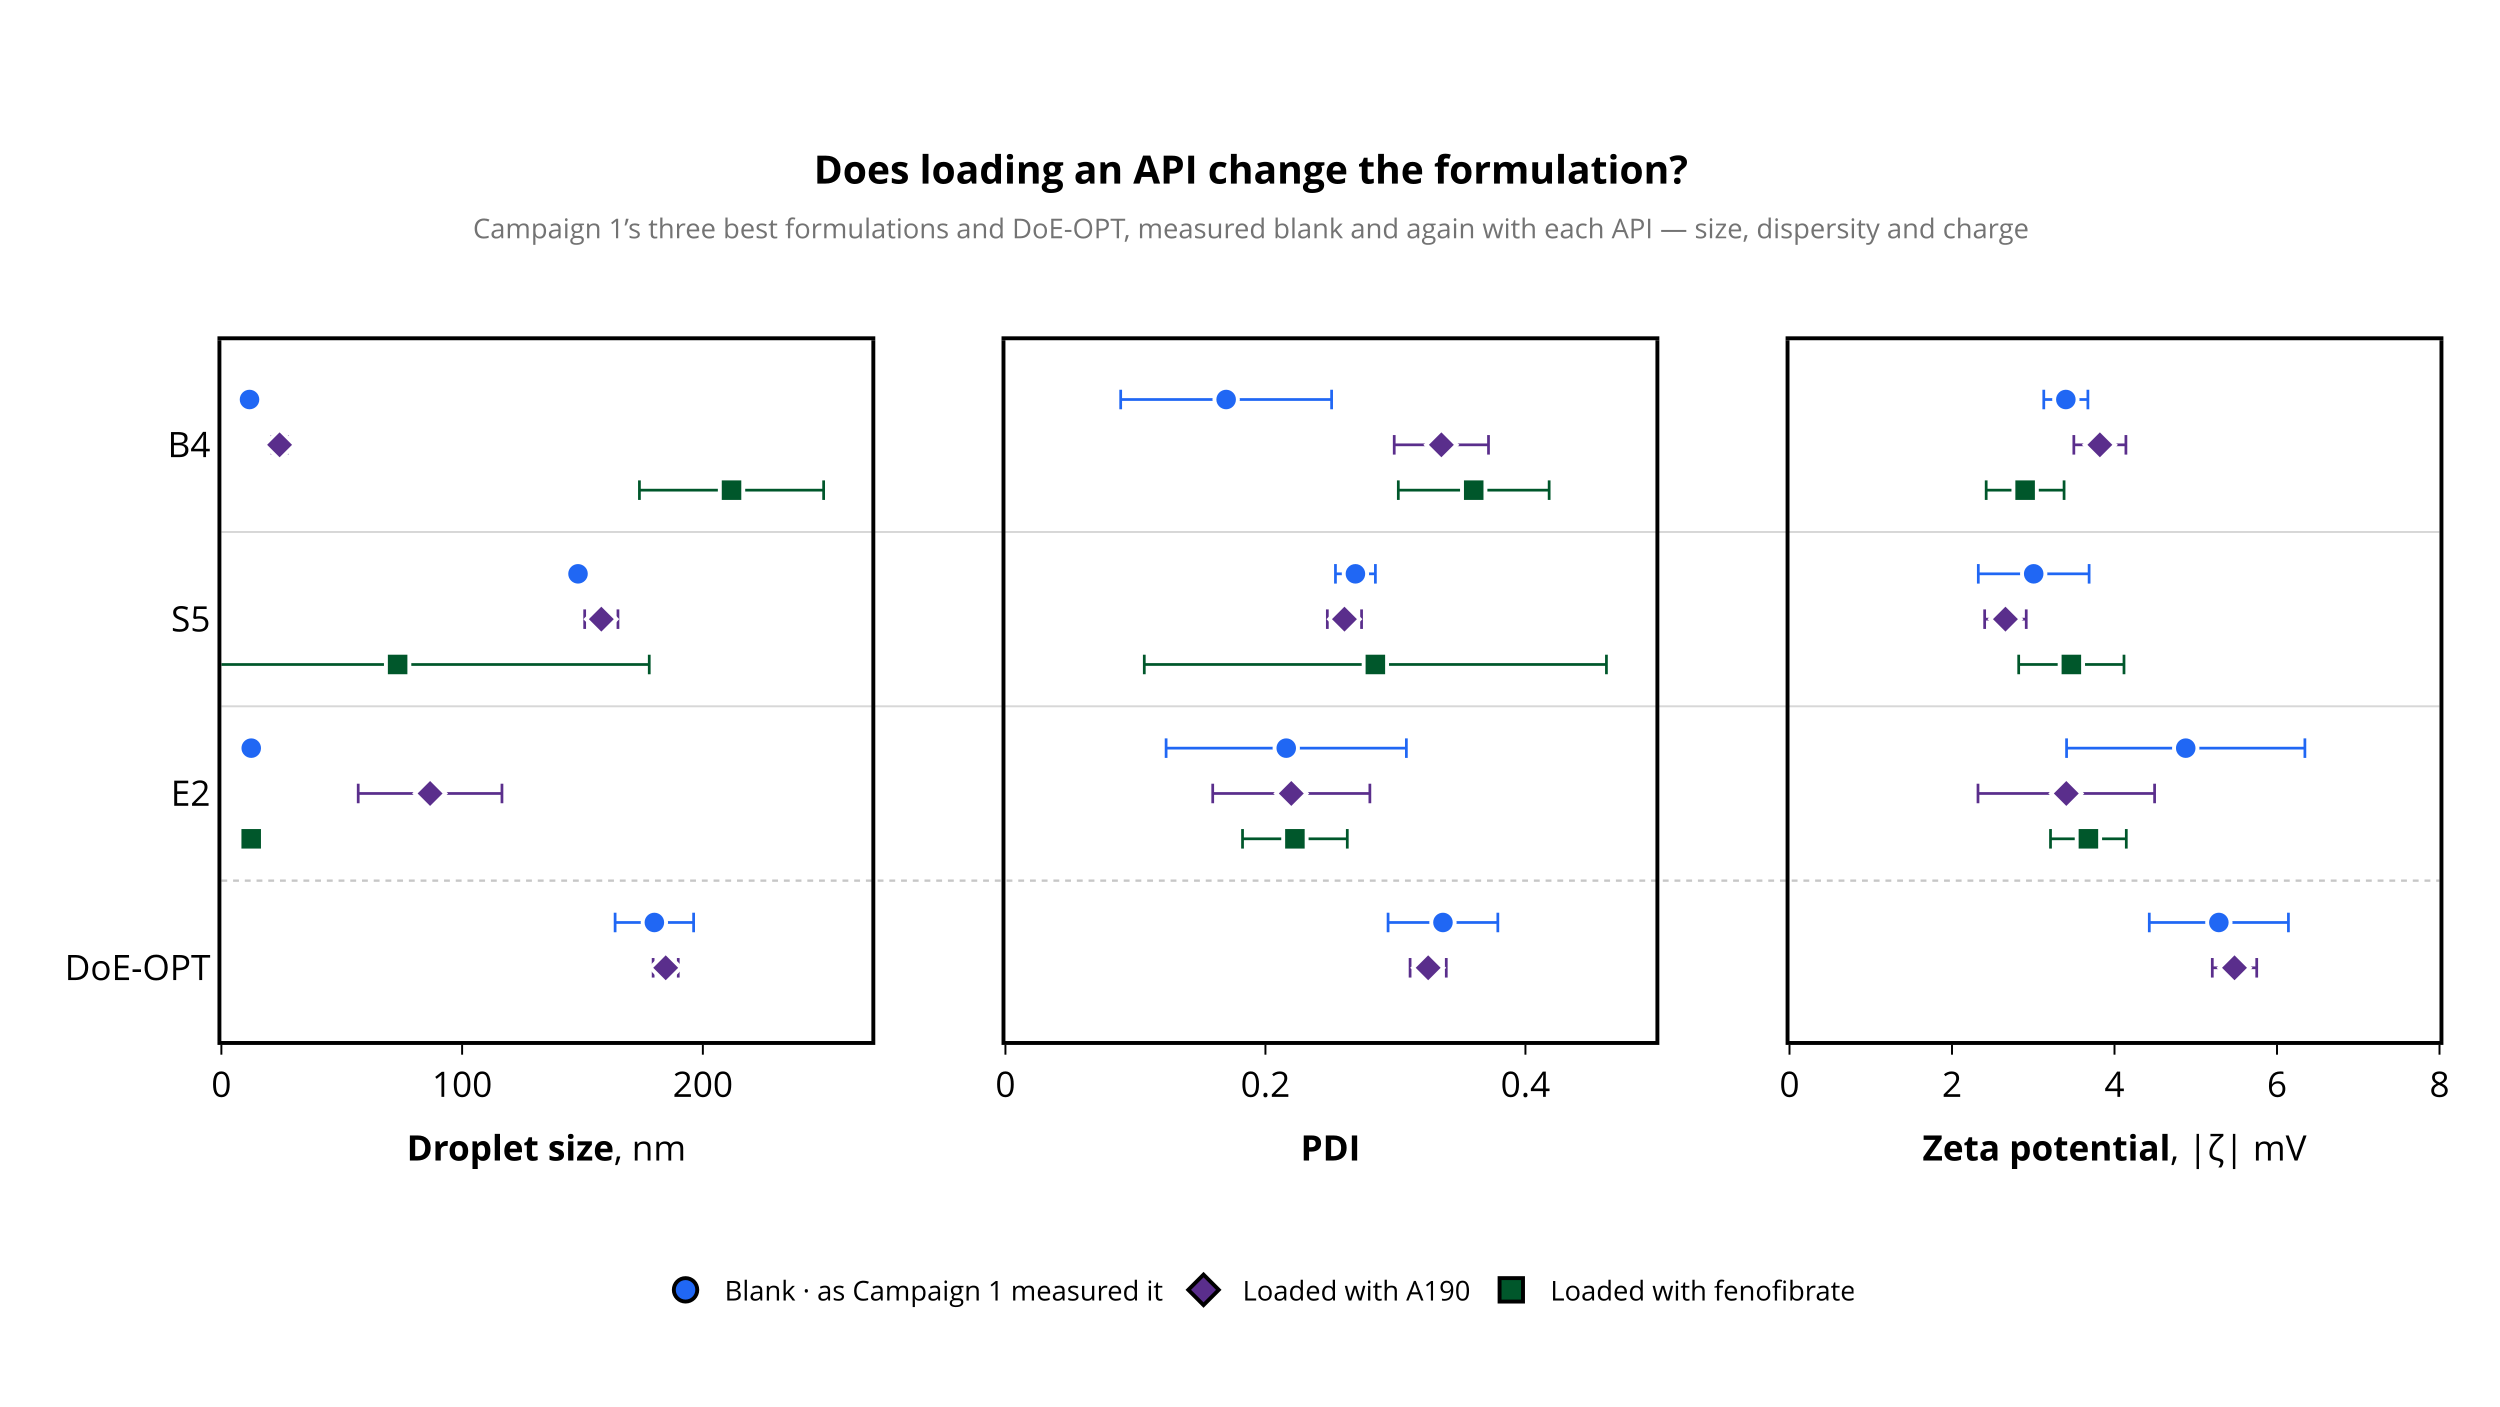
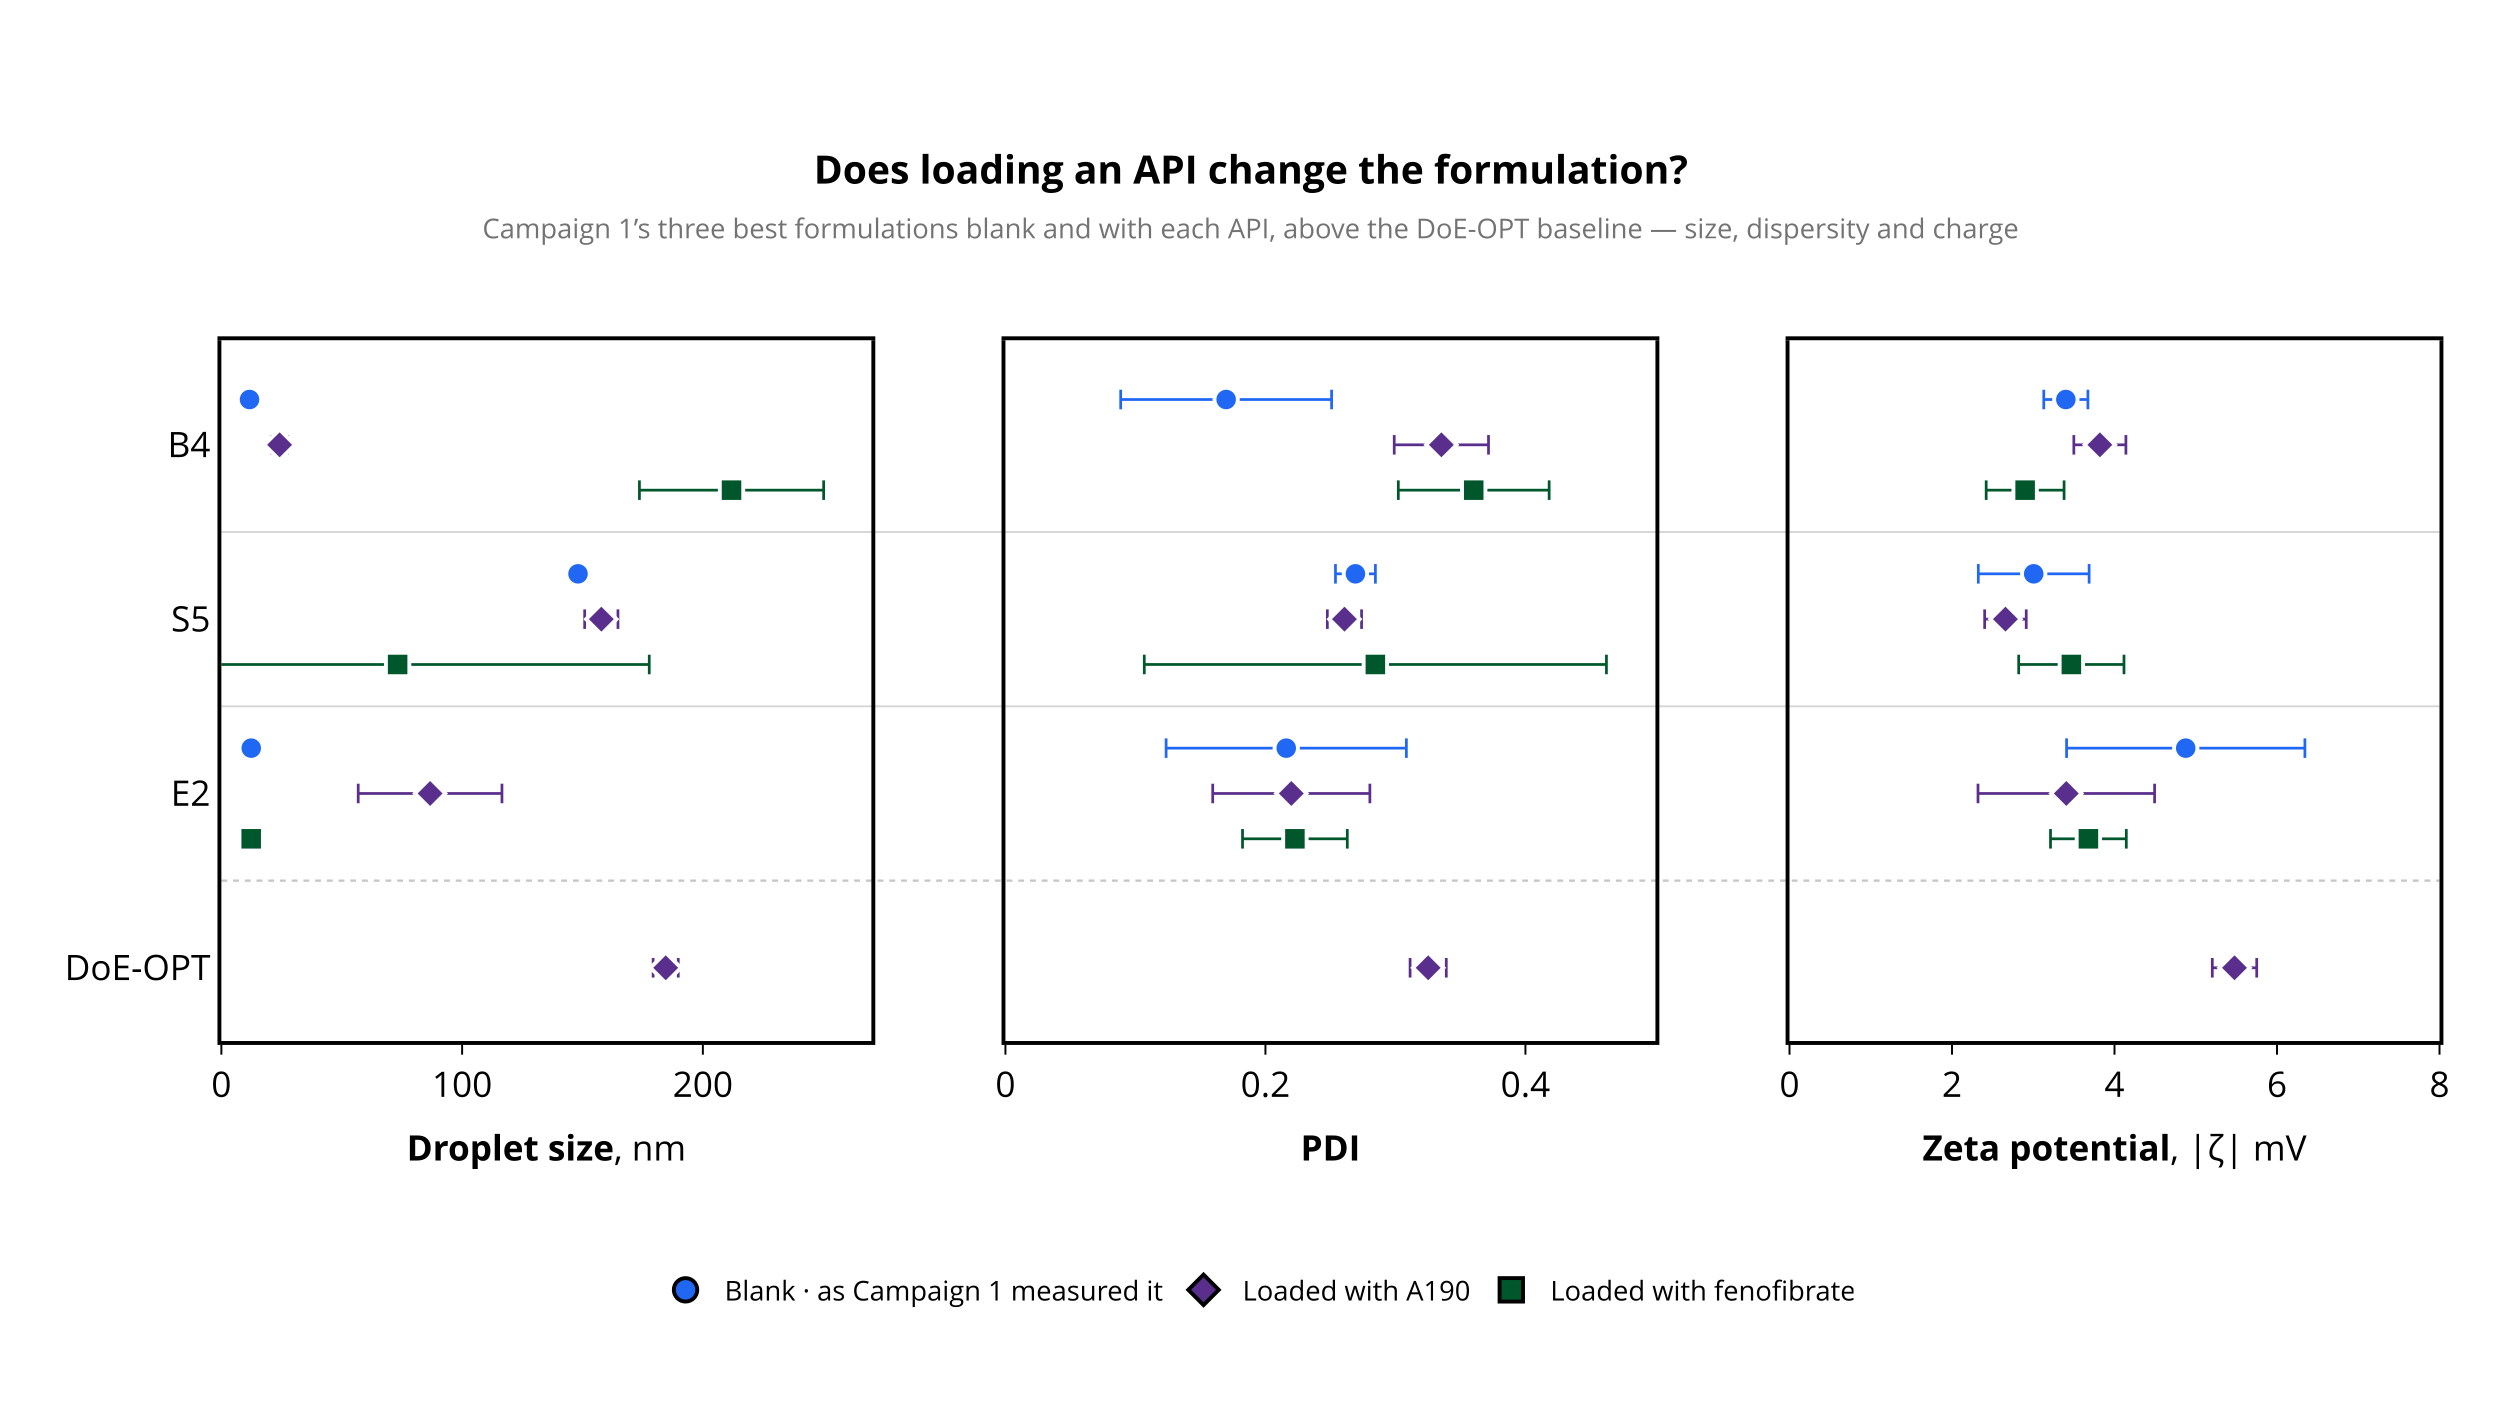
<svg xmlns="http://www.w3.org/2000/svg" class="main-svg" width="1280" height="720" style="" viewBox="0 0 1280 720">
  <rect x="0" y="0" width="1280" height="720" style="fill: rgb(255, 255, 255); fill-opacity: 1;" />
-   <defs id="defs-41fc66">
+   <defs id="defs-5b045e">
    <g class="clips">
-       <clipPath id="clip41fc66xyplot" class="plotclip">
+       <clipPath id="clip5b045exyplot" class="plotclip">
        <rect width="332.8" height="358.8" />
      </clipPath>
-       <clipPath id="clip41fc66x2y2plot" class="plotclip">
+       <clipPath id="clip5b045ex2y2plot" class="plotclip">
        <rect width="332.8" height="358.8" />
      </clipPath>
-       <clipPath id="clip41fc66x3y3plot" class="plotclip">
+       <clipPath id="clip5b045ex3y3plot" class="plotclip">
        <rect width="332.8" height="358.8" />
      </clipPath>
-       <clipPath class="axesclip" id="clip41fc66x">
+       <clipPath class="axesclip" id="clip5b045ex">
        <rect x="113.344" y="0" width="332.8" height="720" />
      </clipPath>
-       <clipPath class="axesclip" id="clip41fc66y">
+       <clipPath class="axesclip" id="clip5b045ey">
        <rect x="0" y="174.2" width="1280" height="358.8" />
      </clipPath>
-       <clipPath class="axesclip" id="clip41fc66xy">
+       <clipPath class="axesclip" id="clip5b045exy">
        <rect x="113.344" y="174.2" width="332.8" height="358.8" />
      </clipPath>
-       <clipPath class="axesclip" id="clip41fc66y2">
+       <clipPath class="axesclip" id="clip5b045ey2">
        <rect x="0" y="174.2" width="1280" height="358.8" />
      </clipPath>
-       <clipPath class="axesclip" id="clip41fc66xy2">
+       <clipPath class="axesclip" id="clip5b045exy2">
        <rect x="113.344" y="174.2" width="332.8" height="358.8" />
      </clipPath>
-       <clipPath class="axesclip" id="clip41fc66y3">
+       <clipPath class="axesclip" id="clip5b045ey3">
        <rect x="0" y="174.2" width="1280" height="358.8" />
      </clipPath>
-       <clipPath class="axesclip" id="clip41fc66xy3">
+       <clipPath class="axesclip" id="clip5b045exy3">
        <rect x="113.344" y="174.2" width="332.8" height="358.8" />
      </clipPath>
-       <clipPath class="axesclip" id="clip41fc66x2">
+       <clipPath class="axesclip" id="clip5b045ex2">
        <rect x="514.784" y="0" width="332.8" height="720" />
      </clipPath>
-       <clipPath class="axesclip" id="clip41fc66x2y">
+       <clipPath class="axesclip" id="clip5b045ex2y">
        <rect x="514.784" y="174.2" width="332.8" height="358.8" />
      </clipPath>
-       <clipPath class="axesclip" id="clip41fc66x2y2">
+       <clipPath class="axesclip" id="clip5b045ex2y2">
        <rect x="514.784" y="174.2" width="332.8" height="358.8" />
      </clipPath>
-       <clipPath class="axesclip" id="clip41fc66x2y3">
+       <clipPath class="axesclip" id="clip5b045ex2y3">
        <rect x="514.784" y="174.2" width="332.8" height="358.8" />
      </clipPath>
-       <clipPath class="axesclip" id="clip41fc66x3">
+       <clipPath class="axesclip" id="clip5b045ex3">
        <rect x="916.224" y="0" width="332.8" height="720" />
      </clipPath>
-       <clipPath class="axesclip" id="clip41fc66x3y">
+       <clipPath class="axesclip" id="clip5b045ex3y">
        <rect x="916.224" y="174.2" width="332.8" height="358.8" />
      </clipPath>
-       <clipPath class="axesclip" id="clip41fc66x3y2">
+       <clipPath class="axesclip" id="clip5b045ex3y2">
        <rect x="916.224" y="174.2" width="332.8" height="358.8" />
      </clipPath>
-       <clipPath class="axesclip" id="clip41fc66x3y3">
+       <clipPath class="axesclip" id="clip5b045ex3y3">
        <rect x="916.224" y="174.2" width="332.8" height="358.8" />
      </clipPath>
    </g>
    <g class="gradients" />
    <g class="patterns" />
  </defs>
  <g class="bglayer" />
  <g class="layer-below">
    <g class="imagelayer" />
    <g class="shapelayer" />
  </g>
  <g class="cartesianlayer">
    <g class="subplot xy">
      <g class="layer-subplot">
        <g class="shapelayer" />
        <g class="imagelayer" />
      </g>
      <g class="minor-gridlayer">
        <g class="x" />
        <g class="y" />
      </g>
      <g class="gridlayer">
        <g class="x" />
        <g class="y" />
      </g>
      <g class="zerolinelayer" />
      <g class="layer-between">
        <g class="shapelayer" />
        <g class="imagelayer" />
      </g>
      <path class="xlines-below" />
      <path class="ylines-below" />
      <g class="overlines-below" />
      <g class="xaxislayer-below" />
      <g class="yaxislayer-below" />
      <g class="overaxes-below" />
      <g class="overplot">
-         <g class="xy" transform="translate(113.344,174.2)" clip-path="url(#clip41fc66xyplot)">
+         <g class="xy" transform="translate(113.344,174.2)" clip-path="url(#clip5b045exyplot)">
          <g class="scatterlayer mlayer">
-             <g class="trace scatter tracef167b2" style="stroke-miterlimit: 2; opacity: 1;">
+             <g class="trace scatter trace0bba58" style="stroke-miterlimit: 2; opacity: 1;">
              <g class="fills" />
              <g class="errorbars">
                <g class="errorbar" style="opacity: 1;">
                  <path class="xerror" d="M15.71,25.35v10m0,-5H13.11m0,-5v10" style="vector-effect: none; stroke-width: 1.4px; stroke: rgb(32, 103, 244); stroke-opacity: 1;" />
                </g>
                <g class="errorbar" style="opacity: 1;">
                  <path class="xerror" d="M185.2,114.6v10m0,-5H180m0,-5v10" style="vector-effect: none; stroke-width: 1.4px; stroke: rgb(32, 103, 244); stroke-opacity: 1;" />
                </g>
                <g class="errorbar" style="opacity: 1;">
                  <path class="xerror" d="M18.05,203.85v10m0,-5H12.54m0,-5v10" style="vector-effect: none; stroke-width: 1.4px; stroke: rgb(32, 103, 244); stroke-opacity: 1;" />
-                 </g>
-                 <g class="errorbar" style="opacity: 1;">
-                   <path class="xerror" d="M241.79,293.11v10m0,-5H201.59m0,-5v10" style="vector-effect: none; stroke-width: 1.4px; stroke: rgb(32, 103, 244); stroke-opacity: 1;" />
                </g>
              </g>
              <g class="lines" />
              <g class="points">
                <path class="point" transform="translate(14.41,30.35)" d="M6,0A6,6 0 1,1 0,-6A6,6 0 0,1 6,0Z" style="opacity: 1; stroke-width: 2px; fill: rgb(32, 103, 244); fill-opacity: 1; stroke: rgb(255, 255, 255); stroke-opacity: 1;" />
                <path class="point" transform="translate(182.6,119.6)" d="M6,0A6,6 0 1,1 0,-6A6,6 0 0,1 6,0Z" style="opacity: 1; stroke-width: 2px; fill: rgb(32, 103, 244); fill-opacity: 1; stroke: rgb(255, 255, 255); stroke-opacity: 1;" />
                <path class="point" transform="translate(15.29,208.85)" d="M6,0A6,6 0 1,1 0,-6A6,6 0 0,1 6,0Z" style="opacity: 1; stroke-width: 2px; fill: rgb(32, 103, 244); fill-opacity: 1; stroke: rgb(255, 255, 255); stroke-opacity: 1;" />
-                 <path class="point" transform="translate(221.69,298.11)" d="M6,0A6,6 0 1,1 0,-6A6,6 0 0,1 6,0Z" style="opacity: 1; stroke-width: 2px; fill: rgb(32, 103, 244); fill-opacity: 1; stroke: rgb(255, 255, 255); stroke-opacity: 1;" />
-               </g>
-               <g class="text" />
-             </g>
-             <g class="trace scatter trace941bfa" style="stroke-miterlimit: 2; opacity: 1;">
+               </g>
+               <g class="text" />
+             </g>
+             <g class="trace scatter traceb42b1d" style="stroke-miterlimit: 2; opacity: 1;">
              <g class="fills" />
              <g class="errorbars">
                <g class="errorbar" style="opacity: 1;">
                  <path class="xerror" d="M33.71,48.55v10m0,-5H25.89m0,-5v10" style="vector-effect: none; stroke-width: 1.4px; stroke: rgb(90, 46, 140); stroke-opacity: 1;" />
                </g>
                <g class="errorbar" style="opacity: 1;">
                  <path class="xerror" d="M203.05,137.81v10m0,-5H186.01m0,-5v10" style="vector-effect: none; stroke-width: 1.4px; stroke: rgb(90, 46, 140); stroke-opacity: 1;" />
                </g>
                <g class="errorbar" style="opacity: 1;">
                  <path class="xerror" d="M143.66,227.06v10m0,-5H70.06m0,-5v10" style="vector-effect: none; stroke-width: 1.4px; stroke: rgb(90, 46, 140); stroke-opacity: 1;" />
                </g>
                <g class="errorbar" style="opacity: 1;">
                  <path class="xerror" d="M233.92,316.31v10m0,-5H221.06m0,-5v10" style="vector-effect: none; stroke-width: 1.4px; stroke: rgb(90, 46, 140); stroke-opacity: 1;" />
                </g>
              </g>
              <g class="lines" />
              <g class="points">
                <path class="point" transform="translate(29.8,53.55)" d="M7.8,0L0,7.8L-7.8,0L0,-7.8Z" style="opacity: 1; stroke-width: 2px; fill: rgb(90, 46, 140); fill-opacity: 1; stroke: rgb(255, 255, 255); stroke-opacity: 1;" />
                <path class="point" transform="translate(194.53,142.81)" d="M7.8,0L0,7.8L-7.8,0L0,-7.8Z" style="opacity: 1; stroke-width: 2px; fill: rgb(90, 46, 140); fill-opacity: 1; stroke: rgb(255, 255, 255); stroke-opacity: 1;" />
                <path class="point" transform="translate(106.86,232.06)" d="M7.8,0L0,7.8L-7.8,0L0,-7.8Z" style="opacity: 1; stroke-width: 2px; fill: rgb(90, 46, 140); fill-opacity: 1; stroke: rgb(255, 255, 255); stroke-opacity: 1;" />
                <path class="point" transform="translate(227.49,321.31)" d="M7.8,0L0,7.8L-7.8,0L0,-7.8Z" style="opacity: 1; stroke-width: 2px; fill: rgb(90, 46, 140); fill-opacity: 1; stroke: rgb(255, 255, 255); stroke-opacity: 1;" />
              </g>
              <g class="text" />
            </g>
-             <g class="trace scatter trace8602a2" style="stroke-miterlimit: 2; opacity: 1;">
+             <g class="trace scatter traced9b8dd" style="stroke-miterlimit: 2; opacity: 1;">
              <g class="fills" />
              <g class="errorbars">
                <g class="errorbar" style="opacity: 1;">
                  <path class="xerror" d="M308.36,71.76v10m0,-5H214.04m0,-5v10" style="vector-effect: none; stroke-width: 1.4px; stroke: rgb(0, 87, 43); stroke-opacity: 1;" />
                </g>
                <g class="errorbar" style="opacity: 1;">
                  <path class="xerror" d="M219.07,161.01v10m0,-5H-38.59m0,-5v10" style="vector-effect: none; stroke-width: 1.4px; stroke: rgb(0, 87, 43); stroke-opacity: 1;" />
                </g>
                <g class="errorbar" style="opacity: 1;">
                  <path class="xerror" d="M16.12,250.27v10m0,-5H14.41m0,-5v10" style="vector-effect: none; stroke-width: 1.4px; stroke: rgb(0, 87, 43); stroke-opacity: 1;" />
                </g>
              </g>
              <g class="lines" />
              <g class="points">
                <path class="point" transform="translate(261.2,76.76)" d="M6,6H-6V-6H6Z" style="opacity: 1; stroke-width: 2px; fill: rgb(0, 87, 43); fill-opacity: 1; stroke: rgb(255, 255, 255); stroke-opacity: 1;" />
                <path class="point" transform="translate(90.24,166.01)" d="M6,6H-6V-6H6Z" style="opacity: 1; stroke-width: 2px; fill: rgb(0, 87, 43); fill-opacity: 1; stroke: rgb(255, 255, 255); stroke-opacity: 1;" />
                <path class="point" transform="translate(15.27,255.27)" d="M6,6H-6V-6H6Z" style="opacity: 1; stroke-width: 2px; fill: rgb(0, 87, 43); fill-opacity: 1; stroke: rgb(255, 255, 255); stroke-opacity: 1;" />
              </g>
              <g class="text" />
            </g>
-             <g class="trace scatter trace4a0a41" style="stroke-miterlimit: 2; opacity: 1;">
+             <g class="trace scatter trace1f1416" style="stroke-miterlimit: 2; opacity: 1;">
              <g class="fills" />
              <g class="errorbars" />
              <g class="lines" />
              <g class="points" />
              <g class="text" />
            </g>
-             <g class="trace scatter tracedac502" style="stroke-miterlimit: 2; opacity: 1;">
+             <g class="trace scatter trace6ee1bb" style="stroke-miterlimit: 2; opacity: 1;">
              <g class="fills" />
              <g class="errorbars" />
              <g class="lines" />
              <g class="points" />
              <g class="text" />
            </g>
-             <g class="trace scatter tracebec156" style="stroke-miterlimit: 2; opacity: 1;">
+             <g class="trace scatter trace8426fd" style="stroke-miterlimit: 2; opacity: 1;">
              <g class="fills" />
              <g class="errorbars" />
              <g class="lines" />
              <g class="points" />
              <g class="text" />
            </g>
          </g>
        </g>
      </g>
      <g class="zerolinelayer-above" />
      <path class="xlines-above crisp" d="M111.344,534H448.144M111.344,173.2H448.144" style="fill: none; stroke-width: 2px; stroke: rgb(0, 0, 0); stroke-opacity: 1;" />
      <path class="ylines-above crisp" d="M112.344,174.2V533M447.144,174.2V533" style="fill: none; stroke-width: 2px; stroke: rgb(0, 0, 0); stroke-opacity: 1;" />
      <g class="overlines-above" />
      <g class="xaxislayer-above">
        <path class="xtick ticks crisp" d="M0,535v5" transform="translate(113.344,0)" style="stroke: rgb(0, 0, 0); stroke-opacity: 1; stroke-width: 1px;" />
        <path class="xtick ticks crisp" d="M0,535v5" transform="translate(236.604,0)" style="stroke: rgb(0, 0, 0); stroke-opacity: 1; stroke-width: 1px;" />
        <path class="xtick ticks crisp" d="M0,535v5" transform="translate(359.864,0)" style="stroke: rgb(0, 0, 0); stroke-opacity: 1; stroke-width: 1px;" />
        <g class="xtick">
          <text text-anchor="middle" x="0" y="561.6" transform="translate(113.344,0)" style="font-family: 'Gmarket Sans TTF Medium', Pretendard, 'Open Sans', verdana, arial, sans-serif; font-size: 18px; fill: rgb(0, 0, 0); fill-opacity: 1; white-space: pre;">0</text>
        </g>
        <g class="xtick">
          <text text-anchor="middle" x="0" y="561.6" style="font-family: 'Gmarket Sans TTF Medium', Pretendard, 'Open Sans', verdana, arial, sans-serif; font-size: 18px; fill: rgb(0, 0, 0); fill-opacity: 1; white-space: pre;" transform="translate(236.604,0)">100</text>
        </g>
        <g class="xtick">
          <text text-anchor="middle" x="0" y="561.6" style="font-family: 'Gmarket Sans TTF Medium', Pretendard, 'Open Sans', verdana, arial, sans-serif; font-size: 18px; fill: rgb(0, 0, 0); fill-opacity: 1; white-space: pre;" transform="translate(359.864,0)">200</text>
        </g>
      </g>
      <g class="yaxislayer-above">
        <g class="ytick">
          <text text-anchor="end" x="107.744" y="6.3" transform="translate(0,227.75)" style="font-family: 'Gmarket Sans TTF Medium', Pretendard, 'Open Sans', verdana, arial, sans-serif; font-size: 18px; fill: rgb(0, 0, 0); fill-opacity: 1; white-space: pre;">B4</text>
        </g>
        <g class="ytick">
          <text text-anchor="end" x="107.744" y="6.3" style="font-family: 'Gmarket Sans TTF Medium', Pretendard, 'Open Sans', verdana, arial, sans-serif; font-size: 18px; fill: rgb(0, 0, 0); fill-opacity: 1; white-space: pre;" transform="translate(0,317.01)">S5</text>
        </g>
        <g class="ytick">
          <text text-anchor="end" x="107.744" y="6.3" style="font-family: 'Gmarket Sans TTF Medium', Pretendard, 'Open Sans', verdana, arial, sans-serif; font-size: 18px; fill: rgb(0, 0, 0); fill-opacity: 1; white-space: pre;" transform="translate(0,406.26)">E2</text>
        </g>
        <g class="ytick">
          <text text-anchor="end" x="107.744" y="6.3" style="font-family: 'Gmarket Sans TTF Medium', Pretendard, 'Open Sans', verdana, arial, sans-serif; font-size: 18px; fill: rgb(0, 0, 0); fill-opacity: 1; white-space: pre;" transform="translate(0,495.51)">DoE-OPT</text>
        </g>
      </g>
      <g class="overaxes-above" />
    </g>
    <g class="subplot x2y2">
      <g class="layer-subplot">
        <g class="shapelayer" />
        <g class="imagelayer" />
      </g>
      <g class="minor-gridlayer">
        <g class="x2" />
        <g class="y2" />
      </g>
      <g class="gridlayer">
        <g class="x2" />
        <g class="y2" />
      </g>
      <g class="zerolinelayer" />
      <g class="layer-between">
        <g class="shapelayer" />
        <g class="imagelayer" />
      </g>
      <path class="xlines-below" />
      <path class="ylines-below" />
      <g class="overlines-below" />
      <g class="xaxislayer-below" />
      <g class="yaxislayer-below" />
      <g class="overaxes-below" />
      <g class="overplot">
-         <g class="x2y2" transform="translate(514.784,174.2)" clip-path="url(#clip41fc66x2y2plot)">
+         <g class="x2y2" transform="translate(514.784,174.2)" clip-path="url(#clip5b045ex2y2plot)">
          <g class="scatterlayer mlayer">
-             <g class="trace scatter trace7f0fef" style="stroke-miterlimit: 2; opacity: 1;">
+             <g class="trace scatter trace87d507" style="stroke-miterlimit: 2; opacity: 1;">
              <g class="fills" />
              <g class="errorbars">
                <g class="errorbar" style="opacity: 1;">
                  <path class="xerror" d="M167,25.35v10m0,-5H59.01m0,-5v10" style="vector-effect: none; stroke-width: 1.4px; stroke: rgb(32, 103, 244); stroke-opacity: 1;" />
                </g>
                <g class="errorbar" style="opacity: 1;">
                  <path class="xerror" d="M189.42,114.6v10m0,-5H168.97m0,-5v10" style="vector-effect: none; stroke-width: 1.4px; stroke: rgb(32, 103, 244); stroke-opacity: 1;" />
                </g>
                <g class="errorbar" style="opacity: 1;">
                  <path class="xerror" d="M205.28,203.85v10m0,-5H82.26m0,-5v10" style="vector-effect: none; stroke-width: 1.4px; stroke: rgb(32, 103, 244); stroke-opacity: 1;" />
-                 </g>
-                 <g class="errorbar" style="opacity: 1;">
-                   <path class="xerror" d="M252.11,293.11v10m0,-5H195.91m0,-5v10" style="vector-effect: none; stroke-width: 1.4px; stroke: rgb(32, 103, 244); stroke-opacity: 1;" />
                </g>
              </g>
              <g class="lines" />
              <g class="points">
                <path class="point" transform="translate(113,30.35)" d="M6,0A6,6 0 1,1 0,-6A6,6 0 0,1 6,0Z" style="opacity: 1; stroke-width: 2px; fill: rgb(32, 103, 244); fill-opacity: 1; stroke: rgb(255, 255, 255); stroke-opacity: 1;" />
                <path class="point" transform="translate(179.19,119.6)" d="M6,0A6,6 0 1,1 0,-6A6,6 0 0,1 6,0Z" style="opacity: 1; stroke-width: 2px; fill: rgb(32, 103, 244); fill-opacity: 1; stroke: rgb(255, 255, 255); stroke-opacity: 1;" />
                <path class="point" transform="translate(143.77,208.85)" d="M6,0A6,6 0 1,1 0,-6A6,6 0 0,1 6,0Z" style="opacity: 1; stroke-width: 2px; fill: rgb(32, 103, 244); fill-opacity: 1; stroke: rgb(255, 255, 255); stroke-opacity: 1;" />
-                 <path class="point" transform="translate(224.01,298.11)" d="M6,0A6,6 0 1,1 0,-6A6,6 0 0,1 6,0Z" style="opacity: 1; stroke-width: 2px; fill: rgb(32, 103, 244); fill-opacity: 1; stroke: rgb(255, 255, 255); stroke-opacity: 1;" />
-               </g>
-               <g class="text" />
-             </g>
-             <g class="trace scatter trace15eb46" style="stroke-miterlimit: 2; opacity: 1;">
+               </g>
+               <g class="text" />
+             </g>
+             <g class="trace scatter trace56d566" style="stroke-miterlimit: 2; opacity: 1;">
              <g class="fills" />
              <g class="errorbars">
                <g class="errorbar" style="opacity: 1;">
                  <path class="xerror" d="M247.33,48.55v10m0,-5H199.06m0,-5v10" style="vector-effect: none; stroke-width: 1.4px; stroke: rgb(90, 46, 140); stroke-opacity: 1;" />
                </g>
                <g class="errorbar" style="opacity: 1;">
                  <path class="xerror" d="M182.34,137.81v10m0,-5H164.81m0,-5v10" style="vector-effect: none; stroke-width: 1.4px; stroke: rgb(90, 46, 140); stroke-opacity: 1;" />
                </g>
                <g class="errorbar" style="opacity: 1;">
                  <path class="xerror" d="M186.59,227.06v10m0,-5H106.13m0,-5v10" style="vector-effect: none; stroke-width: 1.4px; stroke: rgb(90, 46, 140); stroke-opacity: 1;" />
                </g>
                <g class="errorbar" style="opacity: 1;">
                  <path class="xerror" d="M225.71,316.31v10m0,-5H207.18m0,-5v10" style="vector-effect: none; stroke-width: 1.4px; stroke: rgb(90, 46, 140); stroke-opacity: 1;" />
                </g>
              </g>
              <g class="lines" />
              <g class="points">
                <path class="point" transform="translate(223.2,53.55)" d="M7.8,0L0,7.8L-7.8,0L0,-7.8Z" style="opacity: 1; stroke-width: 2px; fill: rgb(90, 46, 140); fill-opacity: 1; stroke: rgb(255, 255, 255); stroke-opacity: 1;" />
                <path class="point" transform="translate(173.57,142.81)" d="M7.8,0L0,7.8L-7.8,0L0,-7.8Z" style="opacity: 1; stroke-width: 2px; fill: rgb(90, 46, 140); fill-opacity: 1; stroke: rgb(255, 255, 255); stroke-opacity: 1;" />
                <path class="point" transform="translate(146.36,232.06)" d="M7.8,0L0,7.8L-7.8,0L0,-7.8Z" style="opacity: 1; stroke-width: 2px; fill: rgb(90, 46, 140); fill-opacity: 1; stroke: rgb(255, 255, 255); stroke-opacity: 1;" />
                <path class="point" transform="translate(216.44,321.31)" d="M7.8,0L0,7.8L-7.8,0L0,-7.8Z" style="opacity: 1; stroke-width: 2px; fill: rgb(90, 46, 140); fill-opacity: 1; stroke: rgb(255, 255, 255); stroke-opacity: 1;" />
              </g>
              <g class="text" />
            </g>
-             <g class="trace scatter trace93c72b" style="stroke-miterlimit: 2; opacity: 1;">
+             <g class="trace scatter trace48a9c9" style="stroke-miterlimit: 2; opacity: 1;">
              <g class="fills" />
              <g class="errorbars">
                <g class="errorbar" style="opacity: 1;">
                  <path class="xerror" d="M278.38,71.76v10m0,-5H201.15m0,-5v10" style="vector-effect: none; stroke-width: 1.4px; stroke: rgb(0, 87, 43); stroke-opacity: 1;" />
                </g>
                <g class="errorbar" style="opacity: 1;">
                  <path class="xerror" d="M307.71,161.01v10m0,-5H71.09m0,-5v10" style="vector-effect: none; stroke-width: 1.4px; stroke: rgb(0, 87, 43); stroke-opacity: 1;" />
                </g>
                <g class="errorbar" style="opacity: 1;">
                  <path class="xerror" d="M175.03,250.27v10m0,-5H121.39m0,-5v10" style="vector-effect: none; stroke-width: 1.4px; stroke: rgb(0, 87, 43); stroke-opacity: 1;" />
                </g>
              </g>
              <g class="lines" />
              <g class="points">
                <path class="point" transform="translate(239.76,76.76)" d="M6,6H-6V-6H6Z" style="opacity: 1; stroke-width: 2px; fill: rgb(0, 87, 43); fill-opacity: 1; stroke: rgb(255, 255, 255); stroke-opacity: 1;" />
                <path class="point" transform="translate(189.4,166.01)" d="M6,6H-6V-6H6Z" style="opacity: 1; stroke-width: 2px; fill: rgb(0, 87, 43); fill-opacity: 1; stroke: rgb(255, 255, 255); stroke-opacity: 1;" />
                <path class="point" transform="translate(148.21,255.27)" d="M6,6H-6V-6H6Z" style="opacity: 1; stroke-width: 2px; fill: rgb(0, 87, 43); fill-opacity: 1; stroke: rgb(255, 255, 255); stroke-opacity: 1;" />
              </g>
              <g class="text" />
            </g>
          </g>
        </g>
      </g>
      <g class="zerolinelayer-above" />
      <path class="xlines-above crisp" d="M512.784,534H849.584M512.784,173.2H849.584" style="fill: none; stroke-width: 2px; stroke: rgb(0, 0, 0); stroke-opacity: 1;" />
      <path class="ylines-above crisp" d="M513.784,174.2V533M848.584,174.2V533" style="fill: none; stroke-width: 2px; stroke: rgb(0, 0, 0); stroke-opacity: 1;" />
      <g class="overlines-above" />
      <g class="xaxislayer-above">
        <path class="x2tick ticks crisp" d="M0,535v5" transform="translate(514.784,0)" style="stroke: rgb(0, 0, 0); stroke-opacity: 1; stroke-width: 1px;" />
        <path class="x2tick ticks crisp" d="M0,535v5" transform="translate(647.904,0)" style="stroke: rgb(0, 0, 0); stroke-opacity: 1; stroke-width: 1px;" />
        <path class="x2tick ticks crisp" d="M0,535v5" transform="translate(781.024,0)" style="stroke: rgb(0, 0, 0); stroke-opacity: 1; stroke-width: 1px;" />
        <g class="x2tick">
          <text text-anchor="middle" x="0" y="561.6" transform="translate(514.784,0)" style="font-family: 'Gmarket Sans TTF Medium', Pretendard, 'Open Sans', verdana, arial, sans-serif; font-size: 18px; fill: rgb(0, 0, 0); fill-opacity: 1; white-space: pre;">0</text>
        </g>
        <g class="x2tick">
          <text text-anchor="middle" x="0" y="561.6" style="font-family: 'Gmarket Sans TTF Medium', Pretendard, 'Open Sans', verdana, arial, sans-serif; font-size: 18px; fill: rgb(0, 0, 0); fill-opacity: 1; white-space: pre;" transform="translate(647.904,0)">0.2</text>
        </g>
        <g class="x2tick">
          <text text-anchor="middle" x="0" y="561.6" style="font-family: 'Gmarket Sans TTF Medium', Pretendard, 'Open Sans', verdana, arial, sans-serif; font-size: 18px; fill: rgb(0, 0, 0); fill-opacity: 1; white-space: pre;" transform="translate(781.024,0)">0.4</text>
        </g>
      </g>
      <g class="yaxislayer-above" />
      <g class="overaxes-above" />
    </g>
    <g class="subplot x3y3">
      <g class="layer-subplot">
        <g class="shapelayer" />
        <g class="imagelayer" />
      </g>
      <g class="minor-gridlayer">
        <g class="x3" />
        <g class="y3" />
      </g>
      <g class="gridlayer">
        <g class="x3" />
        <g class="y3" />
      </g>
      <g class="zerolinelayer" />
      <g class="layer-between">
        <g class="shapelayer" />
        <g class="imagelayer" />
      </g>
      <path class="xlines-below" />
      <path class="ylines-below" />
      <g class="overlines-below" />
      <g class="xaxislayer-below" />
      <g class="yaxislayer-below" />
      <g class="overaxes-below" />
      <g class="overplot">
-         <g class="x3y3" transform="translate(916.224,174.2)" clip-path="url(#clip41fc66x3y3plot)">
+         <g class="x3y3" transform="translate(916.224,174.2)" clip-path="url(#clip5b045ex3y3plot)">
          <g class="scatterlayer mlayer">
-             <g class="trace scatter trace428e31" style="stroke-miterlimit: 2; opacity: 1;">
+             <g class="trace scatter trace83fc9d" style="stroke-miterlimit: 2; opacity: 1;">
              <g class="fills" />
              <g class="errorbars">
                <g class="errorbar" style="opacity: 1;">
                  <path class="xerror" d="M152.78,25.35v10m0,-5H130.19m0,-5v10" style="vector-effect: none; stroke-width: 1.4px; stroke: rgb(32, 103, 244); stroke-opacity: 1;" />
                </g>
                <g class="errorbar" style="opacity: 1;">
                  <path class="xerror" d="M153.4,114.6v10m0,-5H96.67m0,-5v10" style="vector-effect: none; stroke-width: 1.4px; stroke: rgb(32, 103, 244); stroke-opacity: 1;" />
                </g>
                <g class="errorbar" style="opacity: 1;">
                  <path class="xerror" d="M263.88,203.85v10m0,-5H141.86m0,-5v10" style="vector-effect: none; stroke-width: 1.4px; stroke: rgb(32, 103, 244); stroke-opacity: 1;" />
-                 </g>
-                 <g class="errorbar" style="opacity: 1;">
-                   <path class="xerror" d="M255.45,293.11v10m0,-5H184.21m0,-5v10" style="vector-effect: none; stroke-width: 1.4px; stroke: rgb(32, 103, 244); stroke-opacity: 1;" />
                </g>
              </g>
              <g class="lines" />
              <g class="points">
                <path class="point" transform="translate(141.49,30.35)" d="M6,0A6,6 0 1,1 0,-6A6,6 0 0,1 6,0Z" style="opacity: 1; stroke-width: 2px; fill: rgb(32, 103, 244); fill-opacity: 1; stroke: rgb(255, 255, 255); stroke-opacity: 1;" />
                <path class="point" transform="translate(125.03,119.6)" d="M6,0A6,6 0 1,1 0,-6A6,6 0 0,1 6,0Z" style="opacity: 1; stroke-width: 2px; fill: rgb(32, 103, 244); fill-opacity: 1; stroke: rgb(255, 255, 255); stroke-opacity: 1;" />
                <path class="point" transform="translate(202.87,208.85)" d="M6,0A6,6 0 1,1 0,-6A6,6 0 0,1 6,0Z" style="opacity: 1; stroke-width: 2px; fill: rgb(32, 103, 244); fill-opacity: 1; stroke: rgb(255, 255, 255); stroke-opacity: 1;" />
-                 <path class="point" transform="translate(219.83,298.11)" d="M6,0A6,6 0 1,1 0,-6A6,6 0 0,1 6,0Z" style="opacity: 1; stroke-width: 2px; fill: rgb(32, 103, 244); fill-opacity: 1; stroke: rgb(255, 255, 255); stroke-opacity: 1;" />
-               </g>
-               <g class="text" />
-             </g>
-             <g class="trace scatter trace04b4ed" style="stroke-miterlimit: 2; opacity: 1;">
+               </g>
+               <g class="text" />
+             </g>
+             <g class="trace scatter trace6f34dc" style="stroke-miterlimit: 2; opacity: 1;">
              <g class="fills" />
              <g class="errorbars">
                <g class="errorbar" style="opacity: 1;">
                  <path class="xerror" d="M172.24,48.55v10m0,-5H145.58m0,-5v10" style="vector-effect: none; stroke-width: 1.4px; stroke: rgb(90, 46, 140); stroke-opacity: 1;" />
                </g>
                <g class="errorbar" style="opacity: 1;">
                  <path class="xerror" d="M121.21,137.81v10m0,-5H99.92m0,-5v10" style="vector-effect: none; stroke-width: 1.4px; stroke: rgb(90, 46, 140); stroke-opacity: 1;" />
                </g>
                <g class="errorbar" style="opacity: 1;">
                  <path class="xerror" d="M186.93,227.06v10m0,-5H96.51m0,-5v10" style="vector-effect: none; stroke-width: 1.4px; stroke: rgb(90, 46, 140); stroke-opacity: 1;" />
                </g>
                <g class="errorbar" style="opacity: 1;">
                  <path class="xerror" d="M239.22,316.31v10m0,-5H216.47m0,-5v10" style="vector-effect: none; stroke-width: 1.4px; stroke: rgb(90, 46, 140); stroke-opacity: 1;" />
                </g>
              </g>
              <g class="lines" />
              <g class="points">
                <path class="point" transform="translate(158.91,53.55)" d="M7.8,0L0,7.8L-7.8,0L0,-7.8Z" style="opacity: 1; stroke-width: 2px; fill: rgb(90, 46, 140); fill-opacity: 1; stroke: rgb(255, 255, 255); stroke-opacity: 1;" />
                <path class="point" transform="translate(110.56,142.81)" d="M7.8,0L0,7.8L-7.8,0L0,-7.8Z" style="opacity: 1; stroke-width: 2px; fill: rgb(90, 46, 140); fill-opacity: 1; stroke: rgb(255, 255, 255); stroke-opacity: 1;" />
                <path class="point" transform="translate(141.72,232.06)" d="M7.8,0L0,7.8L-7.8,0L0,-7.8Z" style="opacity: 1; stroke-width: 2px; fill: rgb(90, 46, 140); fill-opacity: 1; stroke: rgb(255, 255, 255); stroke-opacity: 1;" />
                <path class="point" transform="translate(227.84,321.31)" d="M7.8,0L0,7.8L-7.8,0L0,-7.8Z" style="opacity: 1; stroke-width: 2px; fill: rgb(90, 46, 140); fill-opacity: 1; stroke: rgb(255, 255, 255); stroke-opacity: 1;" />
              </g>
              <g class="text" />
            </g>
-             <g class="trace scatter trace7d6fde" style="stroke-miterlimit: 2; opacity: 1;">
+             <g class="trace scatter trace44e005" style="stroke-miterlimit: 2; opacity: 1;">
              <g class="fills" />
              <g class="errorbars">
                <g class="errorbar" style="opacity: 1;">
                  <path class="xerror" d="M140.58,71.76v10m0,-5H100.7m0,-5v10" style="vector-effect: none; stroke-width: 1.4px; stroke: rgb(0, 87, 43); stroke-opacity: 1;" />
                </g>
                <g class="errorbar" style="opacity: 1;">
                  <path class="xerror" d="M171.26,161.01v10m0,-5H117.35m0,-5v10" style="vector-effect: none; stroke-width: 1.4px; stroke: rgb(0, 87, 43); stroke-opacity: 1;" />
                </g>
                <g class="errorbar" style="opacity: 1;">
                  <path class="xerror" d="M172.44,250.27v10m0,-5H133.64m0,-5v10" style="vector-effect: none; stroke-width: 1.4px; stroke: rgb(0, 87, 43); stroke-opacity: 1;" />
                </g>
              </g>
              <g class="lines" />
              <g class="points">
                <path class="point" transform="translate(120.64,76.76)" d="M6,6H-6V-6H6Z" style="opacity: 1; stroke-width: 2px; fill: rgb(0, 87, 43); fill-opacity: 1; stroke: rgb(255, 255, 255); stroke-opacity: 1;" />
                <path class="point" transform="translate(144.31,166.01)" d="M6,6H-6V-6H6Z" style="opacity: 1; stroke-width: 2px; fill: rgb(0, 87, 43); fill-opacity: 1; stroke: rgb(255, 255, 255); stroke-opacity: 1;" />
                <path class="point" transform="translate(153.04,255.27)" d="M6,6H-6V-6H6Z" style="opacity: 1; stroke-width: 2px; fill: rgb(0, 87, 43); fill-opacity: 1; stroke: rgb(255, 255, 255); stroke-opacity: 1;" />
              </g>
              <g class="text" />
            </g>
          </g>
        </g>
      </g>
      <g class="zerolinelayer-above" />
      <path class="xlines-above crisp" d="M914.224,534H1251.024M914.224,173.2H1251.024" style="fill: none; stroke-width: 2px; stroke: rgb(0, 0, 0); stroke-opacity: 1;" />
      <path class="ylines-above crisp" d="M915.224,174.2V533M1250.024,174.2V533" style="fill: none; stroke-width: 2px; stroke: rgb(0, 0, 0); stroke-opacity: 1;" />
      <g class="overlines-above" />
      <g class="xaxislayer-above">
        <path class="x3tick ticks crisp" d="M0,535v5" transform="translate(916.224,0)" style="stroke: rgb(0, 0, 0); stroke-opacity: 1; stroke-width: 1px;" />
        <path class="x3tick ticks crisp" d="M0,535v5" transform="translate(999.424,0)" style="stroke: rgb(0, 0, 0); stroke-opacity: 1; stroke-width: 1px;" />
        <path class="x3tick ticks crisp" d="M0,535v5" transform="translate(1082.624,0)" style="stroke: rgb(0, 0, 0); stroke-opacity: 1; stroke-width: 1px;" />
        <path class="x3tick ticks crisp" d="M0,535v5" transform="translate(1165.824,0)" style="stroke: rgb(0, 0, 0); stroke-opacity: 1; stroke-width: 1px;" />
        <path class="x3tick ticks crisp" d="M0,535v5" transform="translate(1249.024,0)" style="stroke: rgb(0, 0, 0); stroke-opacity: 1; stroke-width: 1px;" />
        <g class="x3tick">
          <text text-anchor="middle" x="0" y="561.6" transform="translate(916.224,0)" style="font-family: 'Gmarket Sans TTF Medium', Pretendard, 'Open Sans', verdana, arial, sans-serif; font-size: 18px; fill: rgb(0, 0, 0); fill-opacity: 1; white-space: pre;">0</text>
        </g>
        <g class="x3tick">
          <text text-anchor="middle" x="0" y="561.6" style="font-family: 'Gmarket Sans TTF Medium', Pretendard, 'Open Sans', verdana, arial, sans-serif; font-size: 18px; fill: rgb(0, 0, 0); fill-opacity: 1; white-space: pre;" transform="translate(999.424,0)">2</text>
        </g>
        <g class="x3tick">
          <text text-anchor="middle" x="0" y="561.6" style="font-family: 'Gmarket Sans TTF Medium', Pretendard, 'Open Sans', verdana, arial, sans-serif; font-size: 18px; fill: rgb(0, 0, 0); fill-opacity: 1; white-space: pre;" transform="translate(1082.624,0)">4</text>
        </g>
        <g class="x3tick">
          <text text-anchor="middle" x="0" y="561.6" style="font-family: 'Gmarket Sans TTF Medium', Pretendard, 'Open Sans', verdana, arial, sans-serif; font-size: 18px; fill: rgb(0, 0, 0); fill-opacity: 1; white-space: pre;" transform="translate(1165.824,0)">6</text>
        </g>
        <g class="x3tick">
          <text text-anchor="middle" x="0" y="561.6" style="font-family: 'Gmarket Sans TTF Medium', Pretendard, 'Open Sans', verdana, arial, sans-serif; font-size: 18px; fill: rgb(0, 0, 0); fill-opacity: 1; white-space: pre;" transform="translate(1249.024,0)">8</text>
        </g>
      </g>
      <g class="yaxislayer-above" />
      <g class="overaxes-above" />
    </g>
  </g>
  <g class="polarlayer" />
  <g class="smithlayer" />
  <g class="ternarylayer" />
  <g class="geolayer" />
  <g class="funnelarealayer" />
  <g class="pielayer" />
  <g class="iciclelayer" />
  <g class="treemaplayer" />
  <g class="sunburstlayer" />
  <g class="glimages" />
-   <defs id="topdefs-41fc66">
+   <defs id="topdefs-5b045e">
    <g class="clips" />
-     <clipPath id="legend41fc66">
+     <clipPath id="legend5b045e">
      <rect width="618" height="32" x="0" y="0" />
    </clipPath>
  </defs>
  <g class="layer-above">
    <g class="imagelayer" />
    <g class="shapelayer">
-       <g class="shape-group" data-index="0" clip-path="url(#clip41fc66y)">
+       <g class="shape-group" data-index="0" clip-path="url(#clip5b045ey)">
        <path data-index="0" fill-rule="evenodd" d="M113.344,272.38L1249.024,272.38" style="opacity: 1; stroke: rgb(0, 0, 0); stroke-opacity: 0.16; fill: rgb(0, 0, 0); fill-opacity: 0; stroke-width: 1px;" />
      </g>
-       <g class="shape-group" data-index="1" clip-path="url(#clip41fc66y)">
+       <g class="shape-group" data-index="1" clip-path="url(#clip5b045ey)">
        <path data-index="1" fill-rule="evenodd" d="M113.344,361.63L1249.024,361.63" style="opacity: 1; stroke: rgb(0, 0, 0); stroke-opacity: 0.16; fill: rgb(0, 0, 0); fill-opacity: 0; stroke-width: 1px;" />
      </g>
-       <g class="shape-group" data-index="2" clip-path="url(#clip41fc66y)">
+       <g class="shape-group" data-index="2" clip-path="url(#clip5b045ey)">
        <path data-index="2" fill-rule="evenodd" d="M113.344,450.89L1249.024,450.89" style="opacity: 1; stroke: rgb(0, 0, 0); stroke-opacity: 0.22; fill: rgb(0, 0, 0); fill-opacity: 0; stroke-dasharray: 3px, 3px; stroke-width: 1.2px;" />
      </g>
    </g>
  </g>
  <g class="infolayer">
    <g class="legend" pointer-events="all" transform="translate(331,644.8)">
      <rect class="bg" shape-rendering="crispEdges" style="stroke: rgb(68, 68, 68); stroke-opacity: 1; fill: rgb(0, 0, 0); fill-opacity: 0; stroke-width: 0px;" width="618" height="32" x="0" y="0" />
-       <g class="scrollbox" transform="" clip-path="url(#legend41fc66)">
+       <g class="scrollbox" transform="" clip-path="url(#legend5b045e)">
        <g class="groups">
          <g class="traces" transform="translate(0,15.6)" style="opacity: 1;">
            <text class="legendtext" text-anchor="start" x="40" y="5.46" style="font-family: Pretendard, 'Open Sans', verdana, arial, sans-serif; font-size: 14px; fill: rgb(0, 0, 0); fill-opacity: 1; white-space: pre;">Blank  ·  as Campaign 1 measured it</text>
            <g class="layers" style="opacity: 1;">
              <g class="legendfill" />
              <g class="legendlines" />
              <g class="legendsymbols">
                <g class="legendpoints">
                  <path class="scatterpts" transform="translate(20,0)" d="M6,0A6,6 0 1,1 0,-6A6,6 0 0,1 6,0Z" style="opacity: 1; stroke-width: 2px; fill: rgb(32, 103, 244); fill-opacity: 1; stroke: rgb(0, 0, 0); stroke-opacity: 1;" />
                </g>
              </g>
            </g>
            <rect class="legendtoggle" x="0" y="-10.6" width="262.702" height="21.2" style="fill: rgb(0, 0, 0); fill-opacity: 0;" />
          </g>
          <g class="traces" transform="translate(265.2021,15.6)" style="opacity: 1;">
            <text class="legendtext" text-anchor="start" x="40" y="5.46" style="font-family: Pretendard, 'Open Sans', verdana, arial, sans-serif; font-size: 14px; fill: rgb(0, 0, 0); fill-opacity: 1; white-space: pre;">Loaded with A190</text>
            <g class="layers" style="opacity: 1;">
              <g class="legendfill" />
              <g class="legendlines" />
              <g class="legendsymbols">
                <g class="legendpoints">
                  <path class="scatterpts" transform="translate(20,0)" d="M7.8,0L0,7.8L-7.8,0L0,-7.8Z" style="opacity: 1; stroke-width: 2px; fill: rgb(90, 46, 140); fill-opacity: 1; stroke: rgb(0, 0, 0); stroke-opacity: 1;" />
                </g>
              </g>
            </g>
            <rect class="legendtoggle" x="0" y="-10.6" width="155.078" height="21.2" style="fill: rgb(0, 0, 0); fill-opacity: 0;" />
          </g>
          <g class="traces" transform="translate(422.7803,15.6)" style="opacity: 1;">
            <text class="legendtext" text-anchor="start" x="40" y="5.46" style="font-family: Pretendard, 'Open Sans', verdana, arial, sans-serif; font-size: 14px; fill: rgb(0, 0, 0); fill-opacity: 1; white-space: pre;">Loaded with fenofibrate</text>
            <g class="layers" style="opacity: 1;">
              <g class="legendfill" />
              <g class="legendlines" />
              <g class="legendsymbols">
                <g class="legendpoints">
                  <path class="scatterpts" transform="translate(20,0)" d="M6,6H-6V-6H6Z" style="opacity: 1; stroke-width: 2px; fill: rgb(0, 87, 43); fill-opacity: 1; stroke: rgb(0, 0, 0); stroke-opacity: 1;" />
                </g>
              </g>
            </g>
            <rect class="legendtoggle" x="0" y="-10.6" width="192.414" height="21.2" style="fill: rgb(0, 0, 0); fill-opacity: 0;" />
          </g>
        </g>
      </g>
      <rect class="scrollbar" rx="20" ry="3" width="0" height="0" style="fill: rgb(128, 139, 164); fill-opacity: 1;" x="0" y="0" />
    </g>
    <g class="g-gtitle" />
    <g class="g-xtitle">
      <text class="xtitle" x="279.744" y="594.2" text-anchor="middle" style="opacity: 1; font-family: 'Gmarket Sans TTF Medium', Pretendard, 'Open Sans', verdana, arial, sans-serif; font-size: 18px; fill: rgb(0, 0, 0); fill-opacity: 1; white-space: pre;">
        <tspan style="font-weight:bold">Droplet size</tspan>, nm</text>
    </g>
    <g class="g-x2title">
      <text class="x2title" x="681.184" y="594.2" text-anchor="middle" style="opacity: 1; font-family: 'Gmarket Sans TTF Medium', Pretendard, 'Open Sans', verdana, arial, sans-serif; font-size: 18px; fill: rgb(0, 0, 0); fill-opacity: 1; white-space: pre;">
        <tspan style="font-weight:bold">PDI</tspan>
      </text>
    </g>
    <g class="g-x3title">
      <text class="x3title" x="1082.624" y="594.2" text-anchor="middle" style="opacity: 1; font-family: 'Gmarket Sans TTF Medium', Pretendard, 'Open Sans', verdana, arial, sans-serif; font-size: 18px; fill: rgb(0, 0, 0); fill-opacity: 1; white-space: pre;">
        <tspan style="font-weight:bold">Zeta potential</tspan>, |ζ| mV</text>
    </g>
    <g class="g-ytitle" />
    <g class="g-y2title" />
    <g class="g-y3title" />
    <g class="annotation" data-index="0" style="opacity: 1;">
      <g class="annotation-text-g" transform="rotate(0,640,90)">
        <g class="cursor-pointer" transform="translate(393,76)">
          <rect class="bg" x="0.5" y="0.5" width="494" height="27" style="stroke-width: 1px; stroke: rgb(0, 0, 0); stroke-opacity: 0; fill: rgb(0, 0, 0); fill-opacity: 0;" />
          <text class="annotation-text" text-anchor="middle" x="247.453" y="18" style="font-family: 'Gmarket Sans TTF Medium', Pretendard, 'Open Sans', verdana, arial, sans-serif; font-size: 20px; fill: rgb(0, 0, 0); fill-opacity: 1; white-space: pre;">
            <tspan style="font-weight:bold">Does loading an API change the formulation?</tspan>
          </text>
        </g>
      </g>
    </g>
    <g class="annotation" data-index="1" style="opacity: 1;">
      <g class="annotation-text-g" transform="rotate(0,640,117.4)">
-         <g class="cursor-pointer" transform="translate(255,107)">
-           <rect class="bg" x="0.5" y="0.5" width="770" height="19" style="stroke-width: 1px; stroke: rgb(0, 0, 0); stroke-opacity: 0; fill: rgb(0, 0, 0); fill-opacity: 0;" />
-           <text class="annotation-text" text-anchor="middle" x="385.492" y="15" style="font-family: Pretendard, 'Open Sans', verdana, arial, sans-serif; font-size: 14px; fill: rgb(0, 0, 0); fill-opacity: 0.55; white-space: pre;">Campaign 1’s three best formulations and DoE-OPT, measured blank and again with each API — size, dispersity and charge</text>
+         <g class="cursor-pointer" transform="translate(259,107)">
+           <rect class="bg" x="0.5" y="0.5" width="762" height="19" style="stroke-width: 1px; stroke: rgb(0, 0, 0); stroke-opacity: 0; fill: rgb(0, 0, 0); fill-opacity: 0;" />
+           <text class="annotation-text" text-anchor="middle" x="381.305" y="15" style="font-family: Pretendard, 'Open Sans', verdana, arial, sans-serif; font-size: 14px; fill: rgb(0, 0, 0); fill-opacity: 0.55; white-space: pre;">Campaign 1’s three best formulations blank and with each API, above the DoE-OPT baseline — size, dispersity and charge</text>
        </g>
      </g>
    </g>
  </g>
</svg>
